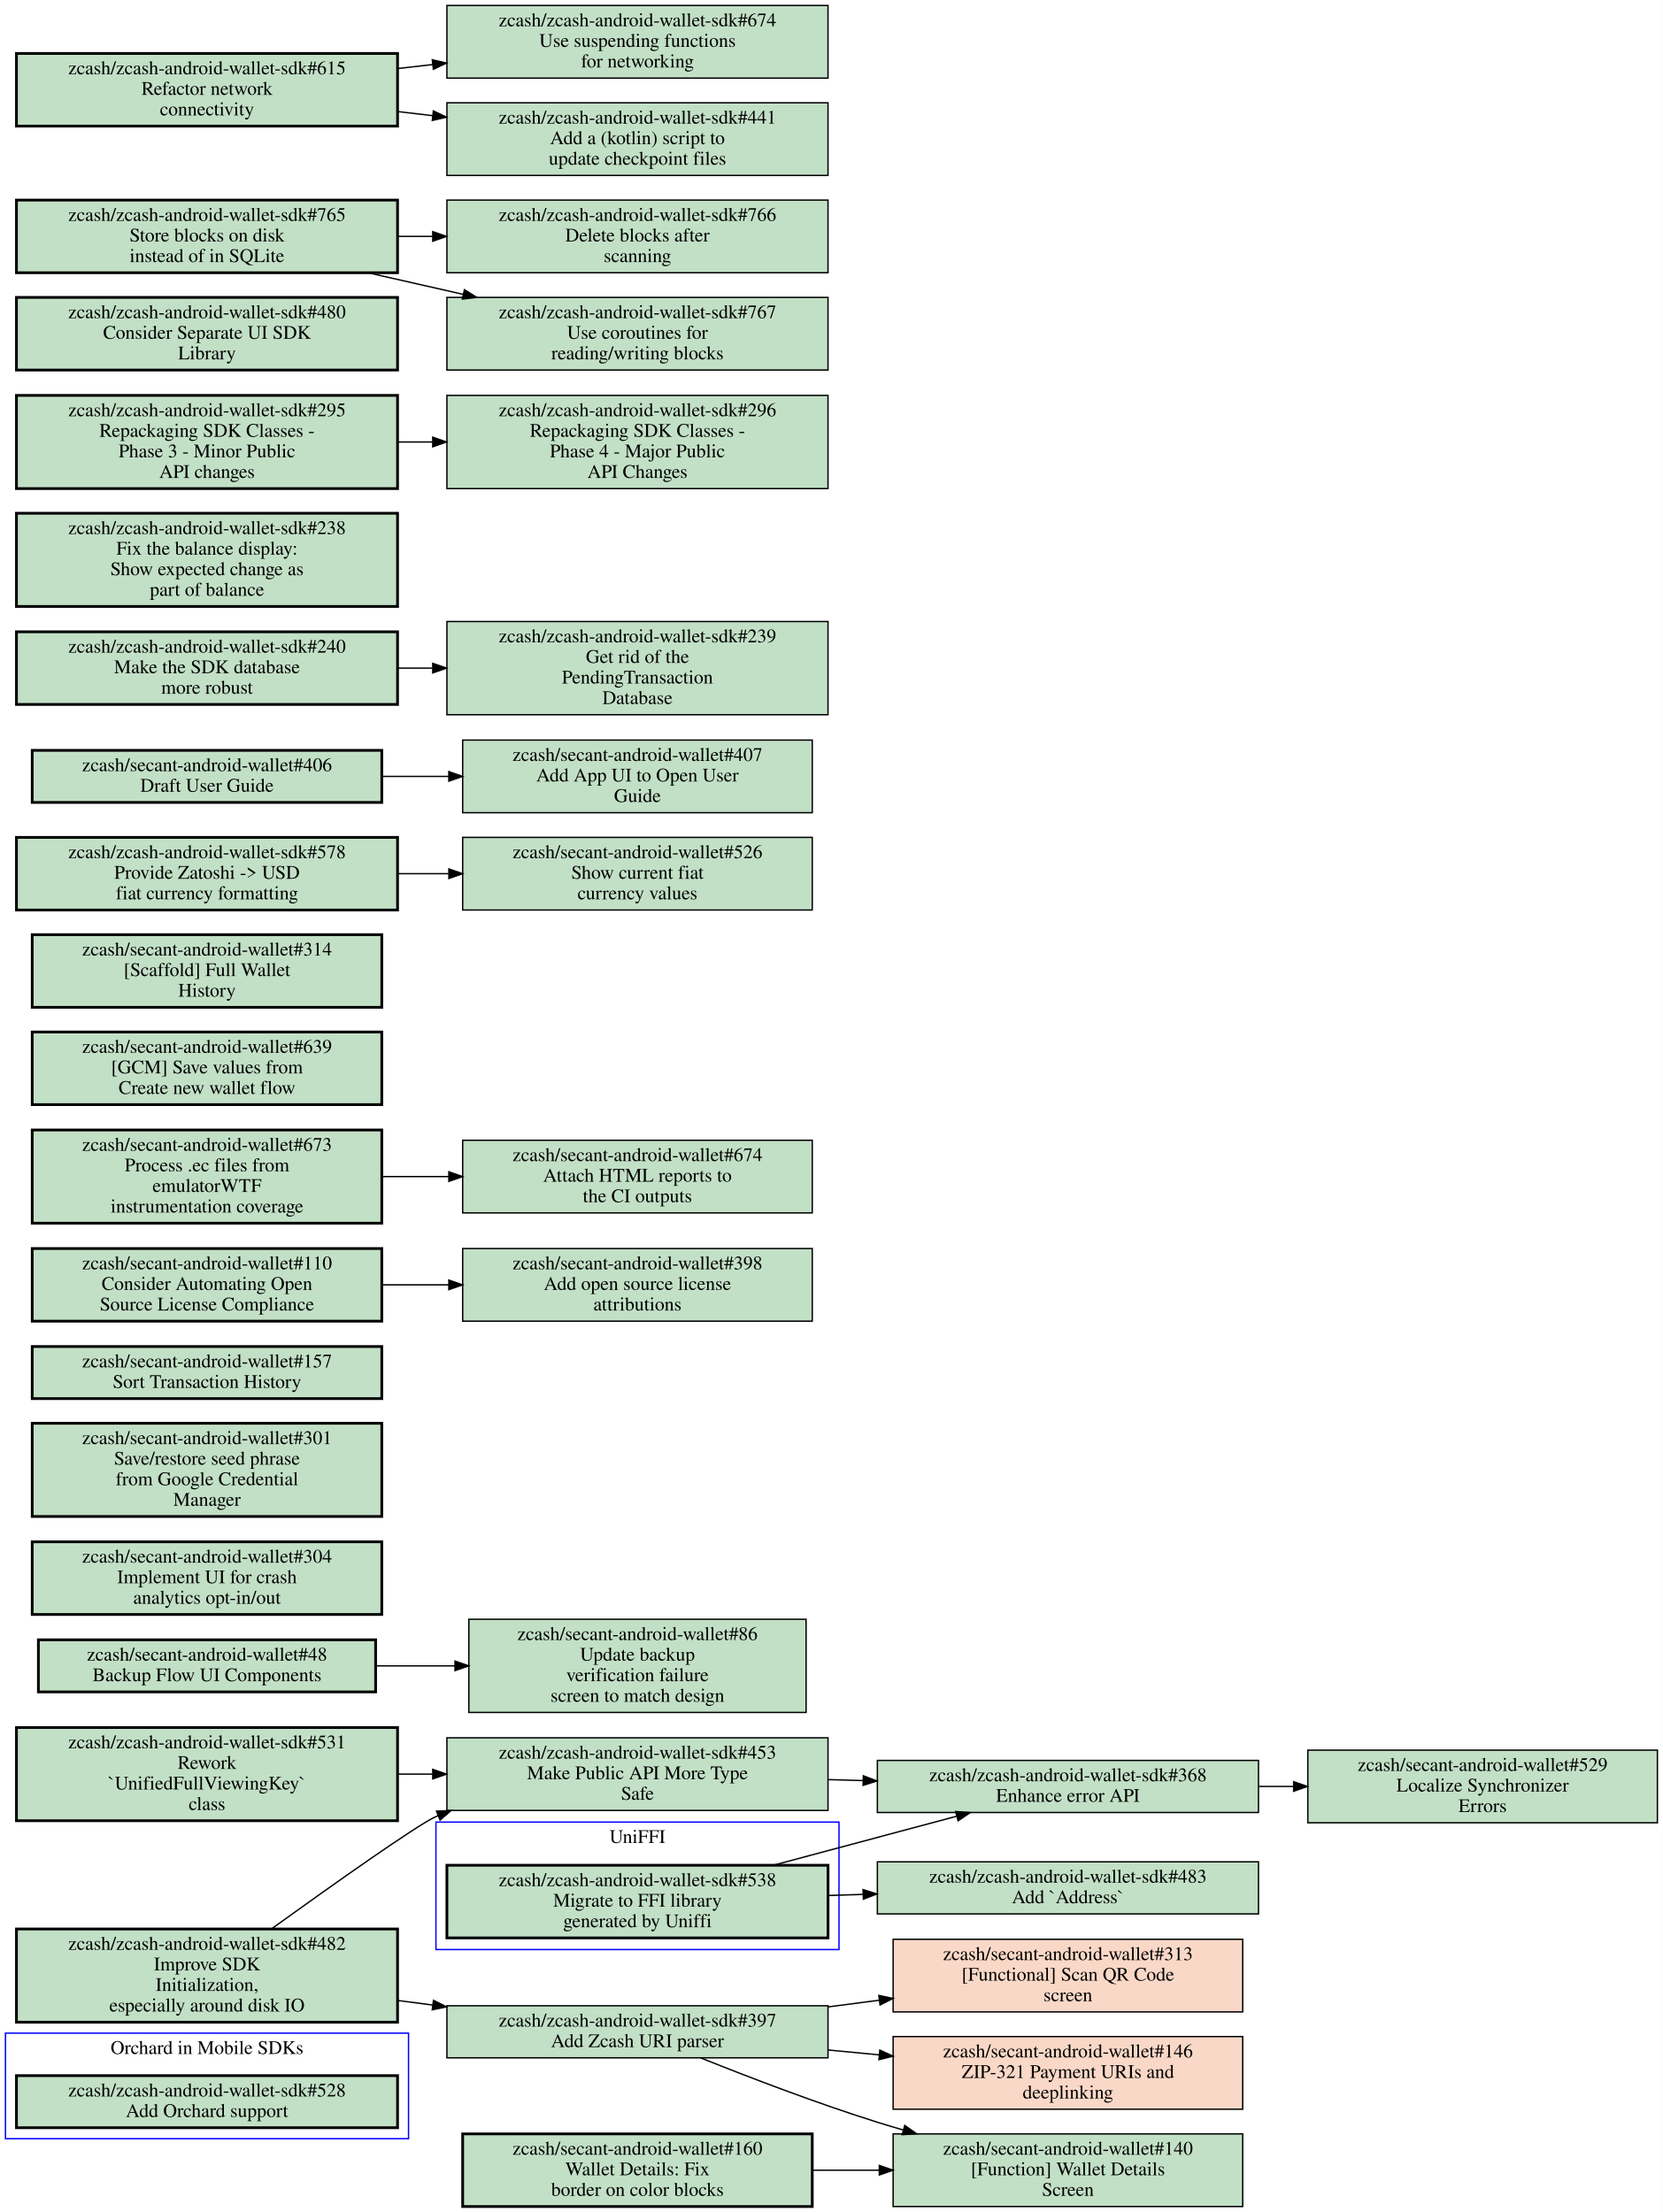
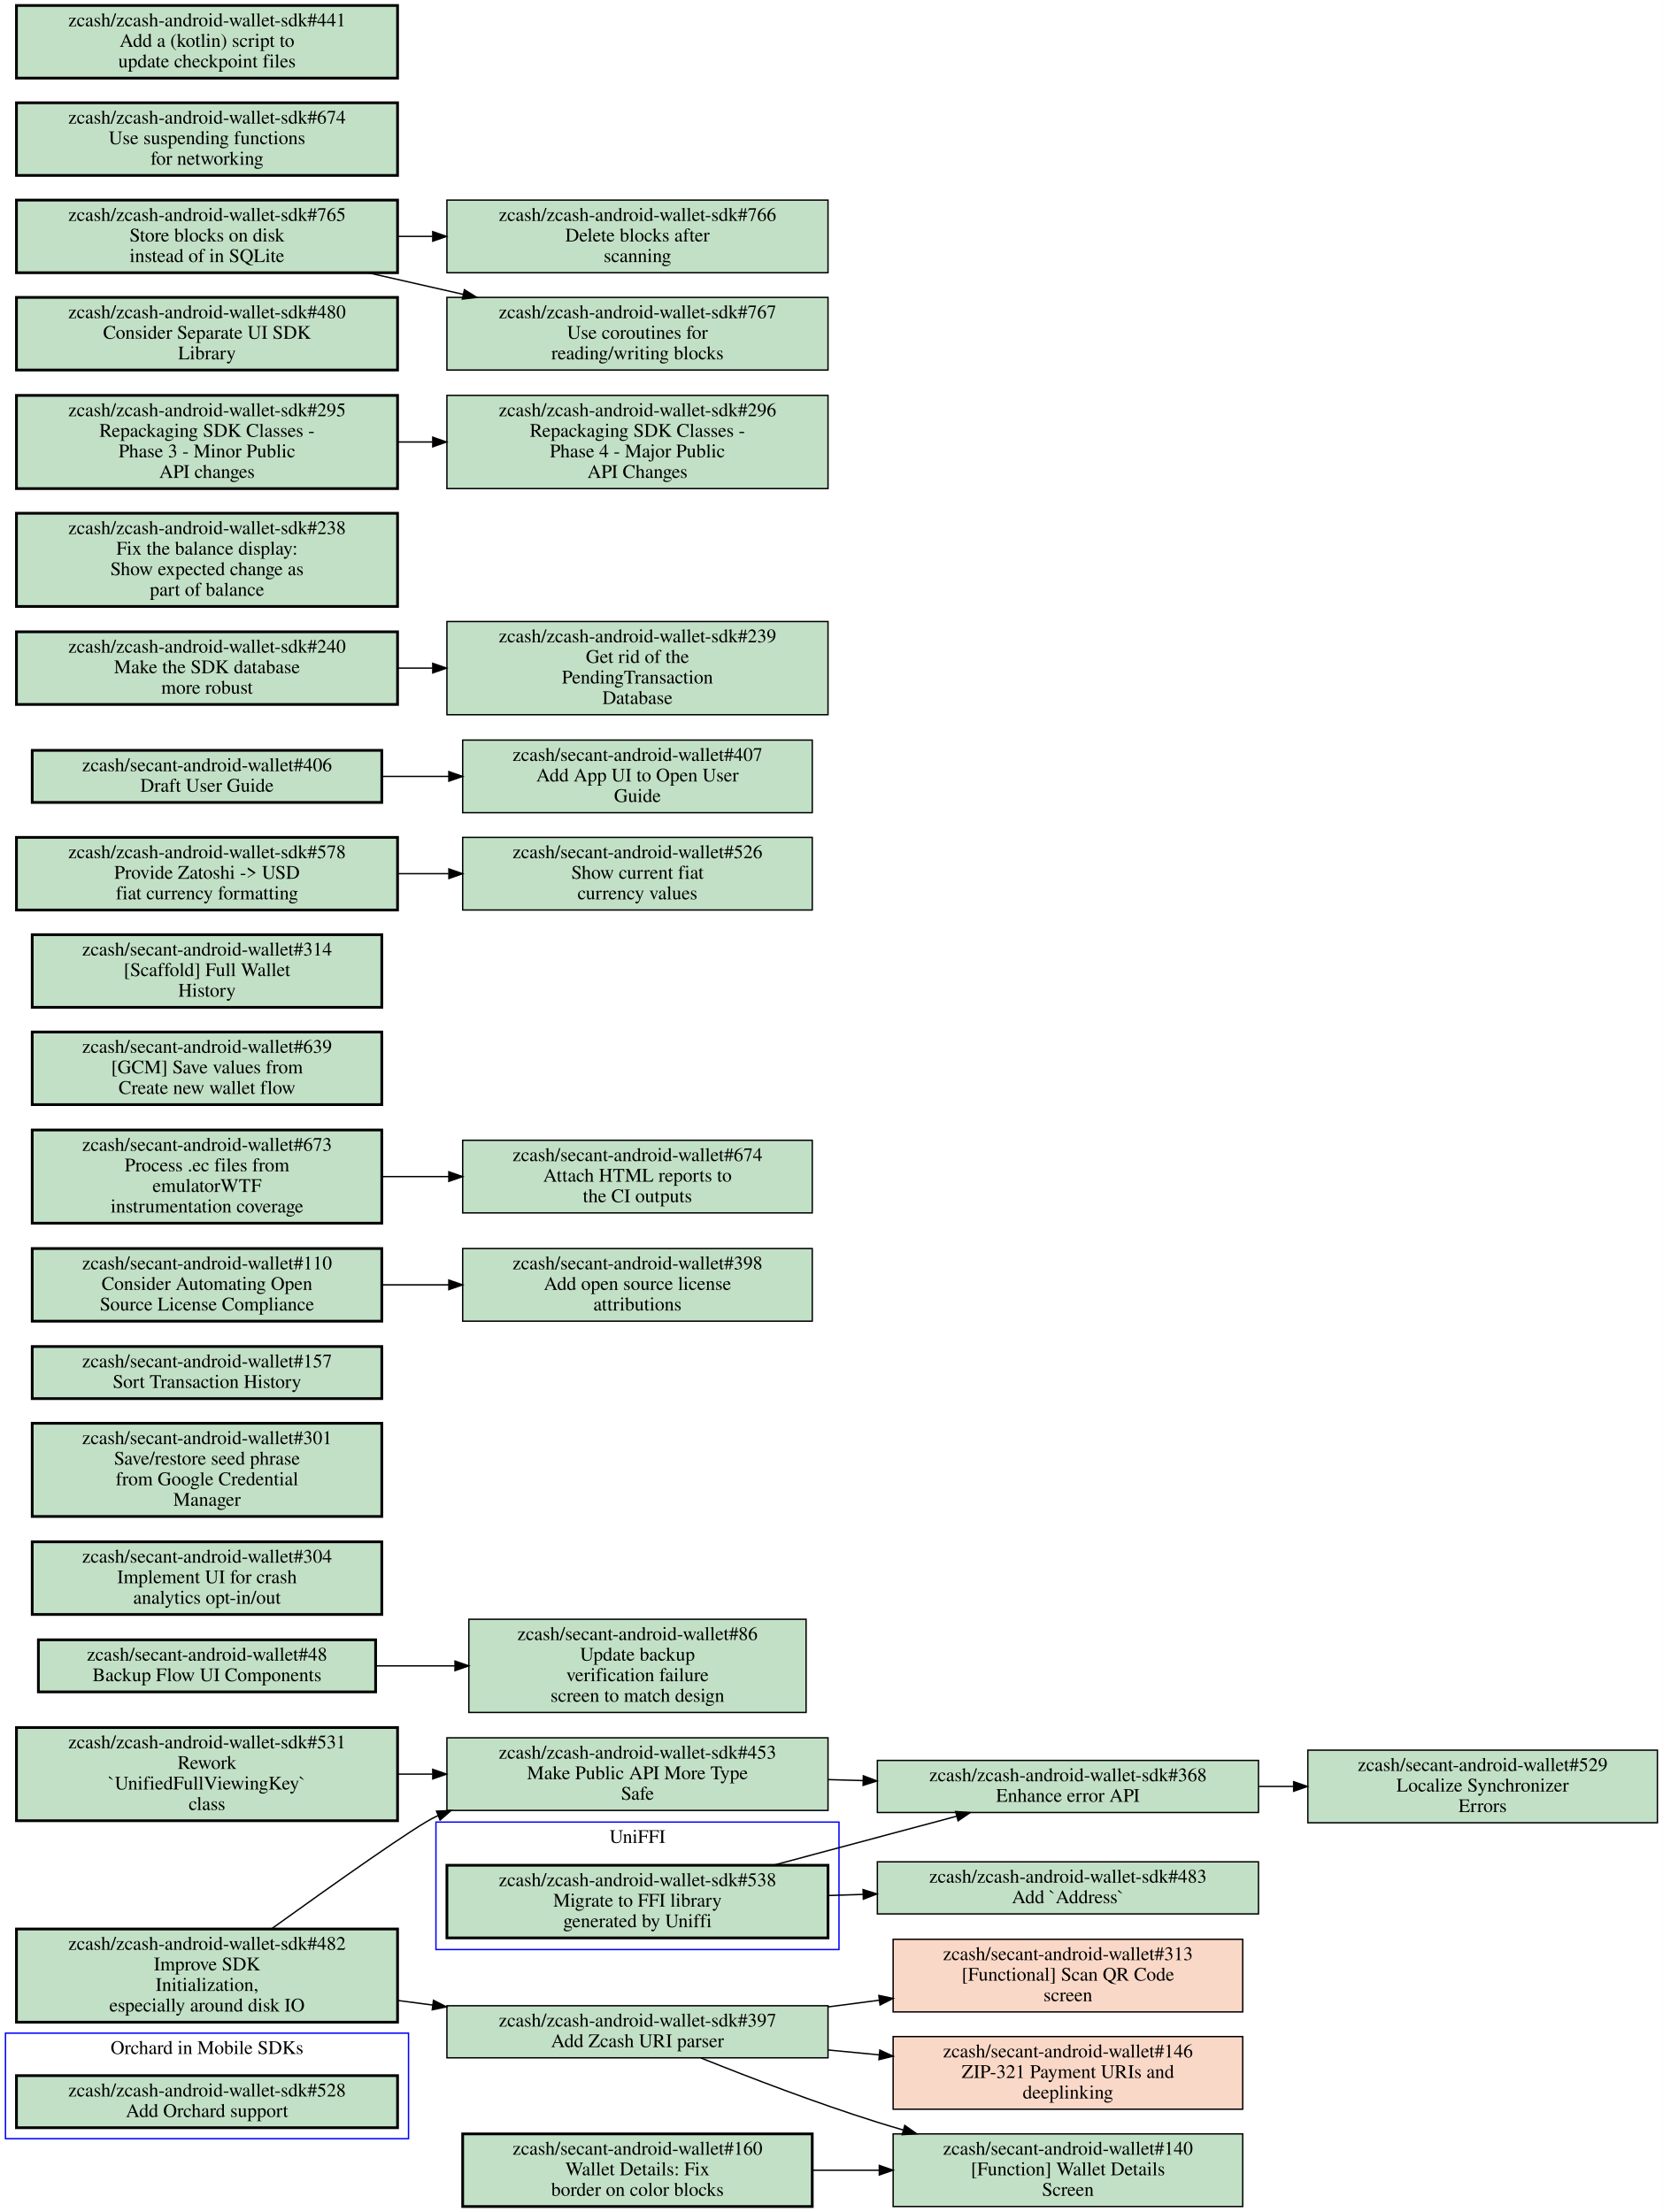
<svg xmlns="http://www.w3.org/2000/svg" xmlns:xlink="http://www.w3.org/1999/xlink" width="1213pt" height="1614pt" viewBox="0.00 0.00 1213.00 1614.00">
  <g id="graph0" class="graph" transform="scale(1 1) rotate(0) translate(4 1610)">
    <polygon fill="#ffffff" stroke="transparent" points="-4,4 -4,-1610 1209,-1610 1209,4 -4,4" />
    <g id="clust1" class="cluster">
+       <polygon fill="none" stroke="#0000ff" points="0,-49.5 0,-126.5 294,-126.5 294,-49.5 0,-49.5" />
+       <text text-anchor="middle" x="147" y="-111.3" font-family="Times,serif" font-size="14.00" fill="#000000">Orchard in Mobile SDKs</text>
+     </g>
+     <g id="clust2" class="cluster">
      <polygon fill="none" stroke="#0000ff" points="314,-187.5 314,-280.5 608,-280.5 608,-187.5 314,-187.5" />
      <text text-anchor="middle" x="461" y="-265.3" font-family="Times,serif" font-size="14.00" fill="#000000">UniFFI</text>
    </g>
-     <g id="clust2" class="cluster">
-       <polygon fill="none" stroke="#0000ff" points="0,-49.5 0,-126.5 294,-126.5 294,-49.5 0,-49.5" />
-       <text text-anchor="middle" x="147" y="-111.3" font-family="Times,serif" font-size="14.00" fill="#000000">Orchard in Mobile SDKs</text>
-     </g>
    <g id="node1" class="node open">
      <g id="a_node1">
+         <a xlink:href="https://github.com/zcash/zcash-android-wallet-sdk/issues/528" xlink:title="zcash/zcash-android-wallet-sdk#528&#10;Add Orchard support" target="_blank">
+           <polygon fill="#c2e0c6" stroke="#000000" stroke-width="2" points="286,-95.5 8,-95.5 8,-57.5 286,-57.5 286,-95.5" />
+           <text text-anchor="middle" x="147" y="-80.3" font-family="Times,serif" font-size="14.00" fill="#000000">zcash/zcash-android-wallet-sdk#528</text>
+           <text text-anchor="middle" x="147" y="-65.3" font-family="Times,serif" font-size="14.00" fill="#000000">Add Orchard support</text>
+         </a>
+       </g>
+     </g>
+     <g id="node2" class="node open">
+       <g id="a_node2">
        <a xlink:href="https://github.com/zcash/zcash-android-wallet-sdk/issues/538" xlink:title="zcash/zcash-android-wallet-sdk#538&#10;Migrate to FFI library&#10;generated by Uniffi" target="_blank">
          <polygon fill="#c2e0c6" stroke="#000000" stroke-width="2" points="600,-249 322,-249 322,-196 600,-196 600,-249" />
          <text text-anchor="middle" x="461" y="-233.8" font-family="Times,serif" font-size="14.00" fill="#000000">zcash/zcash-android-wallet-sdk#538</text>
          <text text-anchor="middle" x="461" y="-218.8" font-family="Times,serif" font-size="14.00" fill="#000000">Migrate to FFI library</text>
          <text text-anchor="middle" x="461" y="-203.8" font-family="Times,serif" font-size="14.00" fill="#000000">generated by Uniffi</text>
        </a>
      </g>
    </g>
    <g id="node3" class="node open">
      <g id="a_node3">
        <a xlink:href="https://github.com/zcash/zcash-android-wallet-sdk/issues/368" xlink:title="zcash/zcash-android-wallet-sdk#368&#10;Enhance error API" target="_blank">
          <polygon fill="#c2e0c6" stroke="#000000" points="914,-325.5 636,-325.5 636,-287.5 914,-287.5 914,-325.5" />
          <text text-anchor="middle" x="775" y="-310.3" font-family="Times,serif" font-size="14.00" fill="#000000">zcash/zcash-android-wallet-sdk#368</text>
          <text text-anchor="middle" x="775" y="-295.3" font-family="Times,serif" font-size="14.00" fill="#000000">Enhance error API</text>
        </a>
      </g>
    </g>
    <g id="edge1" class="edge">
      <path fill="none" stroke="#000000" d="M560.35,-249.08C603.34,-260.58 653.03,-273.87 693.77,-284.77" />
      <polygon fill="#000000" stroke="#000000" points="693.085,-288.21 703.65,-287.41 694.893,-281.447 693.085,-288.21" />
    </g>
    <g id="node4" class="node open">
      <g id="a_node4">
        <a xlink:href="https://github.com/zcash/zcash-android-wallet-sdk/issues/483" xlink:title="zcash/zcash-android-wallet-sdk#483&#10;Add `Address`" target="_blank">
          <polygon fill="#c2e0c6" stroke="#000000" points="914,-251.5 636,-251.5 636,-213.5 914,-213.5 914,-251.5" />
          <text text-anchor="middle" x="775" y="-236.3" font-family="Times,serif" font-size="14.00" fill="#000000">zcash/zcash-android-wallet-sdk#483</text>
          <text text-anchor="middle" x="775" y="-221.3" font-family="Times,serif" font-size="14.00" fill="#000000">Add `Address`</text>
        </a>
      </g>
    </g>
    <g id="edge2" class="edge">
      <path fill="none" stroke="#000000" d="M600.1,-226.93C608.49,-227.2 616.96,-227.47 625.4,-227.74" />
      <polygon fill="#000000" stroke="#000000" points="625.566,-231.247 635.67,-228.06 625.784,-224.25 625.566,-231.247" />
-     </g>
-     <g id="node2" class="node open">
-       <g id="a_node2">
-         <a xlink:href="https://github.com/zcash/zcash-android-wallet-sdk/issues/528" xlink:title="zcash/zcash-android-wallet-sdk#528&#10;Add Orchard support" target="_blank">
-           <polygon fill="#c2e0c6" stroke="#000000" stroke-width="2" points="286,-95.5 8,-95.5 8,-57.5 286,-57.5 286,-95.5" />
-           <text text-anchor="middle" x="147" y="-80.3" font-family="Times,serif" font-size="14.00" fill="#000000">zcash/zcash-android-wallet-sdk#528</text>
-           <text text-anchor="middle" x="147" y="-65.3" font-family="Times,serif" font-size="14.00" fill="#000000">Add Orchard support</text>
-         </a>
-       </g>
    </g>
    <g id="node5" class="node open">
      <g id="a_node5">
        <a xlink:href="https://github.com/zcash/secant-android-wallet/issues/529" xlink:title="zcash/secant-android-wallet#529&#10;Localize Synchronizer&#10;Errors" target="_blank">
          <polygon fill="#c2e0c6" stroke="#000000" points="1205,-333 950,-333 950,-280 1205,-280 1205,-333" />
          <text text-anchor="middle" x="1077.5" y="-317.8" font-family="Times,serif" font-size="14.00" fill="#000000">zcash/secant-android-wallet#529</text>
          <text text-anchor="middle" x="1077.5" y="-302.8" font-family="Times,serif" font-size="14.00" fill="#000000">Localize Synchronizer</text>
          <text text-anchor="middle" x="1077.5" y="-287.8" font-family="Times,serif" font-size="14.00" fill="#000000">Errors</text>
        </a>
      </g>
    </g>
    <g id="edge3" class="edge">
      <path fill="none" stroke="#000000" d="M914.3,-306.5C922.68,-306.5 931.1,-306.5 939.48,-306.5" />
      <polygon fill="#000000" stroke="#000000" points="939.65,-310 949.65,-306.5 939.65,-303 939.65,-310" />
    </g>
    <g id="node6" class="node open">
      <g id="a_node6">
        <a xlink:href="https://github.com/zcash/secant-android-wallet/issues/48" xlink:title="zcash/secant-android-wallet#48&#10;Backup Flow UI Components" target="_blank">
          <polygon fill="#c2e0c6" stroke="#000000" stroke-width="2" points="270,-413.5 24,-413.5 24,-375.5 270,-375.5 270,-413.5" />
          <text text-anchor="middle" x="147" y="-398.3" font-family="Times,serif" font-size="14.00" fill="#000000">zcash/secant-android-wallet#48</text>
          <text text-anchor="middle" x="147" y="-383.3" font-family="Times,serif" font-size="14.00" fill="#000000">Backup Flow UI Components</text>
        </a>
      </g>
    </g>
    <g id="node7" class="node open">
      <g id="a_node7">
        <a xlink:href="https://github.com/zcash/secant-android-wallet/issues/86" xlink:title="zcash/secant-android-wallet#86&#10;Update backup&#10;verification failure&#10;screen to match design" target="_blank">
          <polygon fill="#c2e0c6" stroke="#000000" points="584,-428.5 338,-428.5 338,-360.5 584,-360.5 584,-428.5" />
          <text text-anchor="middle" x="461" y="-413.3" font-family="Times,serif" font-size="14.00" fill="#000000">zcash/secant-android-wallet#86</text>
          <text text-anchor="middle" x="461" y="-398.3" font-family="Times,serif" font-size="14.00" fill="#000000">Update backup</text>
          <text text-anchor="middle" x="461" y="-383.3" font-family="Times,serif" font-size="14.00" fill="#000000">verification failure</text>
          <text text-anchor="middle" x="461" y="-368.3" font-family="Times,serif" font-size="14.00" fill="#000000">screen to match design</text>
        </a>
      </g>
    </g>
    <g id="edge4" class="edge">
      <path fill="none" stroke="#000000" d="M270.2,-394.5C289.06,-394.5 308.6,-394.5 327.67,-394.5" />
      <polygon fill="#000000" stroke="#000000" points="327.9,-398 337.9,-394.5 327.9,-391 327.9,-398" />
    </g>
    <g id="node8" class="node open">
      <g id="a_node8">
        <a xlink:href="https://github.com/zcash/secant-android-wallet/issues/304" xlink:title="zcash/secant-android-wallet#304&#10;Implement UI for crash&#10;analytics opt-in/out" target="_blank">
          <polygon fill="#c2e0c6" stroke="#000000" stroke-width="2" points="274.5,-485 19.5,-485 19.5,-432 274.5,-432 274.5,-485" />
          <text text-anchor="middle" x="147" y="-469.8" font-family="Times,serif" font-size="14.00" fill="#000000">zcash/secant-android-wallet#304</text>
          <text text-anchor="middle" x="147" y="-454.8" font-family="Times,serif" font-size="14.00" fill="#000000">Implement UI for crash</text>
          <text text-anchor="middle" x="147" y="-439.8" font-family="Times,serif" font-size="14.00" fill="#000000">analytics opt-in/out</text>
        </a>
      </g>
    </g>
    <g id="node9" class="node open">
      <g id="a_node9">
        <a xlink:href="https://github.com/zcash/secant-android-wallet/issues/301" xlink:title="zcash/secant-android-wallet#301&#10;Save/restore seed phrase&#10;from Google Credential&#10;Manager" target="_blank">
          <polygon fill="#c2e0c6" stroke="#000000" stroke-width="2" points="274.5,-571.5 19.5,-571.5 19.5,-503.5 274.5,-503.5 274.5,-571.5" />
          <text text-anchor="middle" x="147" y="-556.3" font-family="Times,serif" font-size="14.00" fill="#000000">zcash/secant-android-wallet#301</text>
          <text text-anchor="middle" x="147" y="-541.3" font-family="Times,serif" font-size="14.00" fill="#000000">Save/restore seed phrase</text>
          <text text-anchor="middle" x="147" y="-526.3" font-family="Times,serif" font-size="14.00" fill="#000000">from Google Credential</text>
          <text text-anchor="middle" x="147" y="-511.3" font-family="Times,serif" font-size="14.00" fill="#000000">Manager</text>
        </a>
      </g>
    </g>
    <g id="node10" class="node open">
      <g id="a_node10">
        <a xlink:href="https://github.com/zcash/zcash-android-wallet-sdk/issues/397" xlink:title="zcash/zcash-android-wallet-sdk#397&#10;Add Zcash URI parser" target="_blank">
          <polygon fill="#c2e0c6" stroke="#000000" points="600,-146.5 322,-146.5 322,-108.5 600,-108.5 600,-146.5" />
          <text text-anchor="middle" x="461" y="-131.3" font-family="Times,serif" font-size="14.00" fill="#000000">zcash/zcash-android-wallet-sdk#397</text>
          <text text-anchor="middle" x="461" y="-116.3" font-family="Times,serif" font-size="14.00" fill="#000000">Add Zcash URI parser</text>
        </a>
      </g>
    </g>
    <g id="node11" class="node closed">
      <g id="a_node11">
        <a xlink:href="https://github.com/zcash/secant-android-wallet/issues/313" xlink:title="zcash/secant-android-wallet#313&#10;[Functional] Scan QR Code&#10;screen" target="_blank">
          <polygon fill="#fad8c7" stroke="#000000" points="902.5,-195 647.5,-195 647.5,-142 902.5,-142 902.5,-195" />
          <text text-anchor="middle" x="775" y="-179.8" font-family="Times,serif" font-size="14.00" fill="#000000">zcash/secant-android-wallet#313</text>
          <text text-anchor="middle" x="775" y="-164.8" font-family="Times,serif" font-size="14.00" fill="#000000">[Functional] Scan QR Code</text>
          <text text-anchor="middle" x="775" y="-149.8" font-family="Times,serif" font-size="14.00" fill="#000000">screen</text>
        </a>
      </g>
    </g>
    <g id="edge5" class="edge">
      <path fill="none" stroke="#000000" d="M600.1,-145.66C612.4,-147.27 624.85,-148.89 637.14,-150.5" />
      <polygon fill="#000000" stroke="#000000" points="637.062,-154.019 647.43,-151.84 637.966,-147.078 637.062,-154.019" />
    </g>
    <g id="node12" class="node closed">
      <g id="a_node12">
        <a xlink:href="https://github.com/zcash/secant-android-wallet/issues/146" xlink:title="zcash/secant-android-wallet#146&#10;ZIP-321 Payment URIs and&#10;deeplinking" target="_blank">
          <polygon fill="#fad8c7" stroke="#000000" points="902.5,-124 647.5,-124 647.5,-71 902.5,-71 902.5,-124" />
          <text text-anchor="middle" x="775" y="-108.8" font-family="Times,serif" font-size="14.00" fill="#000000">zcash/secant-android-wallet#146</text>
          <text text-anchor="middle" x="775" y="-93.8" font-family="Times,serif" font-size="14.00" fill="#000000">ZIP-321 Payment URIs and</text>
          <text text-anchor="middle" x="775" y="-78.8" font-family="Times,serif" font-size="14.00" fill="#000000">deeplinking</text>
        </a>
      </g>
    </g>
    <g id="edge6" class="edge">
      <path fill="none" stroke="#000000" d="M600.1,-114.21C612.4,-113.04 624.85,-111.85 637.14,-110.67" />
      <polygon fill="#000000" stroke="#000000" points="637.807,-114.122 647.43,-109.69 637.143,-107.154 637.807,-114.122" />
    </g>
    <g id="node13" class="node open">
      <g id="a_node13">
        <a xlink:href="https://github.com/zcash/secant-android-wallet/issues/140" xlink:title="zcash/secant-android-wallet#140&#10;[Function] Wallet Details&#10;Screen" target="_blank">
          <polygon fill="#c2e0c6" stroke="#000000" points="902.5,-53 647.5,-53 647.5,0 902.5,0 902.5,-53" />
          <text text-anchor="middle" x="775" y="-37.8" font-family="Times,serif" font-size="14.00" fill="#000000">zcash/secant-android-wallet#140</text>
          <text text-anchor="middle" x="775" y="-22.8" font-family="Times,serif" font-size="14.00" fill="#000000">[Function] Wallet Details</text>
          <text text-anchor="middle" x="775" y="-7.8" font-family="Times,serif" font-size="14.00" fill="#000000">Screen</text>
        </a>
      </g>
    </g>
    <g id="edge7" class="edge">
      <path fill="none" stroke="#000000" d="M507.29,-108.39C542.28,-94.351 591.69,-75.384 636,-61.5 642.08,-59.596 648.33,-57.722 654.66,-55.892" />
      <polygon fill="#000000" stroke="#000000" points="655.995,-59.151 664.66,-53.055 654.084,-52.417 655.995,-59.151" />
    </g>
    <g id="node14" class="node open">
      <g id="a_node14">
        <a xlink:href="https://github.com/zcash/secant-android-wallet/issues/157" xlink:title="zcash/secant-android-wallet#157&#10;Sort Transaction History" target="_blank">
          <polygon fill="#c2e0c6" stroke="#000000" stroke-width="2" points="274.5,-627.5 19.5,-627.5 19.5,-589.5 274.5,-589.5 274.5,-627.5" />
          <text text-anchor="middle" x="147" y="-612.3" font-family="Times,serif" font-size="14.00" fill="#000000">zcash/secant-android-wallet#157</text>
          <text text-anchor="middle" x="147" y="-597.3" font-family="Times,serif" font-size="14.00" fill="#000000">Sort Transaction History</text>
        </a>
      </g>
    </g>
    <g id="node15" class="node open">
      <g id="a_node15">
        <a xlink:href="https://github.com/zcash/secant-android-wallet/issues/160" xlink:title="zcash/secant-android-wallet#160&#10;Wallet Details: Fix&#10;border on color blocks" target="_blank">
          <polygon fill="#c2e0c6" stroke="#000000" stroke-width="2" points="588.5,-53 333.5,-53 333.5,0 588.5,0 588.5,-53" />
          <text text-anchor="middle" x="461" y="-37.8" font-family="Times,serif" font-size="14.00" fill="#000000">zcash/secant-android-wallet#160</text>
          <text text-anchor="middle" x="461" y="-22.8" font-family="Times,serif" font-size="14.00" fill="#000000">Wallet Details: Fix</text>
          <text text-anchor="middle" x="461" y="-7.8" font-family="Times,serif" font-size="14.00" fill="#000000">border on color blocks</text>
        </a>
      </g>
    </g>
    <g id="edge8" class="edge">
      <path fill="none" stroke="#000000" d="M588.72,-26.5C604.75,-26.5 621.2,-26.5 637.37,-26.5" />
      <polygon fill="#000000" stroke="#000000" points="637.4,-30 647.4,-26.5 637.4,-23 637.4,-30" />
    </g>
    <g id="node16" class="node open">
      <g id="a_node16">
        <a xlink:href="https://github.com/zcash/secant-android-wallet/issues/110" xlink:title="zcash/secant-android-wallet#110&#10;Consider Automating Open&#10;Source License Compliance" target="_blank">
          <polygon fill="#c2e0c6" stroke="#000000" stroke-width="2" points="274.5,-699 19.5,-699 19.5,-646 274.5,-646 274.5,-699" />
          <text text-anchor="middle" x="147" y="-683.8" font-family="Times,serif" font-size="14.00" fill="#000000">zcash/secant-android-wallet#110</text>
          <text text-anchor="middle" x="147" y="-668.8" font-family="Times,serif" font-size="14.00" fill="#000000">Consider Automating Open</text>
          <text text-anchor="middle" x="147" y="-653.8" font-family="Times,serif" font-size="14.00" fill="#000000">Source License Compliance</text>
        </a>
      </g>
    </g>
    <g id="node17" class="node open">
      <g id="a_node17">
        <a xlink:href="https://github.com/zcash/secant-android-wallet/issues/398" xlink:title="zcash/secant-android-wallet#398&#10;Add open source license&#10;attributions" target="_blank">
          <polygon fill="#c2e0c6" stroke="#000000" points="588.5,-699 333.5,-699 333.5,-646 588.5,-646 588.5,-699" />
          <text text-anchor="middle" x="461" y="-683.8" font-family="Times,serif" font-size="14.00" fill="#000000">zcash/secant-android-wallet#398</text>
          <text text-anchor="middle" x="461" y="-668.8" font-family="Times,serif" font-size="14.00" fill="#000000">Add open source license</text>
          <text text-anchor="middle" x="461" y="-653.8" font-family="Times,serif" font-size="14.00" fill="#000000">attributions</text>
        </a>
      </g>
    </g>
    <g id="edge9" class="edge">
      <path fill="none" stroke="#000000" d="M274.72,-672.5C290.75,-672.5 307.2,-672.5 323.37,-672.5" />
      <polygon fill="#000000" stroke="#000000" points="323.4,-676 333.4,-672.5 323.4,-669 323.4,-676" />
    </g>
    <g id="node18" class="node open">
      <g id="a_node18">
        <a xlink:href="https://github.com/zcash/secant-android-wallet/issues/673" xlink:title="zcash/secant-android-wallet#673&#10;Process .ec files from&#10;emulatorWTF&#10;instrumentation coverage" target="_blank">
          <polygon fill="#c2e0c6" stroke="#000000" stroke-width="2" points="274.5,-785.5 19.5,-785.5 19.5,-717.5 274.5,-717.5 274.5,-785.5" />
          <text text-anchor="middle" x="147" y="-770.3" font-family="Times,serif" font-size="14.00" fill="#000000">zcash/secant-android-wallet#673</text>
          <text text-anchor="middle" x="147" y="-755.3" font-family="Times,serif" font-size="14.00" fill="#000000">Process .ec files from</text>
          <text text-anchor="middle" x="147" y="-740.3" font-family="Times,serif" font-size="14.00" fill="#000000">emulatorWTF</text>
          <text text-anchor="middle" x="147" y="-725.3" font-family="Times,serif" font-size="14.00" fill="#000000">instrumentation coverage</text>
        </a>
      </g>
    </g>
    <g id="node19" class="node open">
      <g id="a_node19">
        <a xlink:href="https://github.com/zcash/secant-android-wallet/issues/674" xlink:title="zcash/secant-android-wallet#674&#10;Attach HTML reports to&#10;the CI outputs" target="_blank">
          <polygon fill="#c2e0c6" stroke="#000000" points="588.5,-778 333.5,-778 333.5,-725 588.5,-725 588.5,-778" />
          <text text-anchor="middle" x="461" y="-762.8" font-family="Times,serif" font-size="14.00" fill="#000000">zcash/secant-android-wallet#674</text>
          <text text-anchor="middle" x="461" y="-747.8" font-family="Times,serif" font-size="14.00" fill="#000000">Attach HTML reports to</text>
          <text text-anchor="middle" x="461" y="-732.8" font-family="Times,serif" font-size="14.00" fill="#000000">the CI outputs</text>
        </a>
      </g>
    </g>
    <g id="edge10" class="edge">
      <path fill="none" stroke="#000000" d="M274.72,-751.5C290.75,-751.5 307.2,-751.5 323.37,-751.5" />
      <polygon fill="#000000" stroke="#000000" points="323.4,-755 333.4,-751.5 323.4,-748 323.4,-755" />
    </g>
    <g id="node20" class="node open">
      <g id="a_node20">
        <a xlink:href="https://github.com/zcash/secant-android-wallet/issues/639" xlink:title="zcash/secant-android-wallet#639&#10;[GCM] Save values from&#10;Create new wallet flow" target="_blank">
          <polygon fill="#c2e0c6" stroke="#000000" stroke-width="2" points="274.5,-857 19.5,-857 19.5,-804 274.5,-804 274.5,-857" />
          <text text-anchor="middle" x="147" y="-841.8" font-family="Times,serif" font-size="14.00" fill="#000000">zcash/secant-android-wallet#639</text>
          <text text-anchor="middle" x="147" y="-826.8" font-family="Times,serif" font-size="14.00" fill="#000000">[GCM] Save values from</text>
          <text text-anchor="middle" x="147" y="-811.8" font-family="Times,serif" font-size="14.00" fill="#000000">Create new wallet flow</text>
        </a>
      </g>
    </g>
    <g id="node21" class="node open">
      <g id="a_node21">
        <a xlink:href="https://github.com/zcash/secant-android-wallet/issues/314" xlink:title="zcash/secant-android-wallet#314&#10;[Scaffold] Full Wallet&#10;History" target="_blank">
          <polygon fill="#c2e0c6" stroke="#000000" stroke-width="2" points="274.5,-928 19.5,-928 19.5,-875 274.5,-875 274.5,-928" />
          <text text-anchor="middle" x="147" y="-912.8" font-family="Times,serif" font-size="14.00" fill="#000000">zcash/secant-android-wallet#314</text>
          <text text-anchor="middle" x="147" y="-897.8" font-family="Times,serif" font-size="14.00" fill="#000000">[Scaffold] Full Wallet</text>
          <text text-anchor="middle" x="147" y="-882.8" font-family="Times,serif" font-size="14.00" fill="#000000">History</text>
        </a>
      </g>
    </g>
    <g id="node22" class="node open">
      <g id="a_node22">
        <a xlink:href="https://github.com/zcash/zcash-android-wallet-sdk/issues/578" xlink:title="zcash/zcash-android-wallet-sdk#578&#10;Provide Zatoshi -&gt; USD&#10;fiat currency formatting" target="_blank">
          <polygon fill="#c2e0c6" stroke="#000000" stroke-width="2" points="286,-999 8,-999 8,-946 286,-946 286,-999" />
          <text text-anchor="middle" x="147" y="-983.8" font-family="Times,serif" font-size="14.00" fill="#000000">zcash/zcash-android-wallet-sdk#578</text>
          <text text-anchor="middle" x="147" y="-968.8" font-family="Times,serif" font-size="14.00" fill="#000000">Provide Zatoshi -&gt; USD</text>
          <text text-anchor="middle" x="147" y="-953.8" font-family="Times,serif" font-size="14.00" fill="#000000">fiat currency formatting</text>
        </a>
      </g>
    </g>
    <g id="node23" class="node open">
      <g id="a_node23">
        <a xlink:href="https://github.com/zcash/secant-android-wallet/issues/526" xlink:title="zcash/secant-android-wallet#526&#10;Show current fiat&#10;currency values" target="_blank">
          <polygon fill="#c2e0c6" stroke="#000000" points="588.5,-999 333.5,-999 333.5,-946 588.5,-946 588.5,-999" />
          <text text-anchor="middle" x="461" y="-983.8" font-family="Times,serif" font-size="14.00" fill="#000000">zcash/secant-android-wallet#526</text>
          <text text-anchor="middle" x="461" y="-968.8" font-family="Times,serif" font-size="14.00" fill="#000000">Show current fiat</text>
          <text text-anchor="middle" x="461" y="-953.8" font-family="Times,serif" font-size="14.00" fill="#000000">currency values</text>
        </a>
      </g>
    </g>
    <g id="edge11" class="edge">
      <path fill="none" stroke="#000000" d="M286.1,-972.5C298.4,-972.5 310.85,-972.5 323.14,-972.5" />
      <polygon fill="#000000" stroke="#000000" points="323.43,-976 333.43,-972.5 323.43,-969 323.43,-976" />
    </g>
    <g id="node24" class="node open">
      <g id="a_node24">
        <a xlink:href="https://github.com/zcash/secant-android-wallet/issues/406" xlink:title="zcash/secant-android-wallet#406&#10;Draft User Guide" target="_blank">
          <polygon fill="#c2e0c6" stroke="#000000" stroke-width="2" points="274.5,-1062.5 19.5,-1062.5 19.5,-1024.5 274.5,-1024.5 274.5,-1062.5" />
          <text text-anchor="middle" x="147" y="-1047.3" font-family="Times,serif" font-size="14.00" fill="#000000">zcash/secant-android-wallet#406</text>
          <text text-anchor="middle" x="147" y="-1032.3" font-family="Times,serif" font-size="14.00" fill="#000000">Draft User Guide</text>
        </a>
      </g>
    </g>
    <g id="node25" class="node open">
      <g id="a_node25">
        <a xlink:href="https://github.com/zcash/secant-android-wallet/issues/407" xlink:title="zcash/secant-android-wallet#407&#10;Add App UI to Open User&#10;Guide" target="_blank">
          <polygon fill="#c2e0c6" stroke="#000000" points="588.5,-1070 333.5,-1070 333.5,-1017 588.5,-1017 588.5,-1070" />
          <text text-anchor="middle" x="461" y="-1054.8" font-family="Times,serif" font-size="14.00" fill="#000000">zcash/secant-android-wallet#407</text>
          <text text-anchor="middle" x="461" y="-1039.8" font-family="Times,serif" font-size="14.00" fill="#000000">Add App UI to Open User</text>
          <text text-anchor="middle" x="461" y="-1024.8" font-family="Times,serif" font-size="14.00" fill="#000000">Guide</text>
        </a>
      </g>
    </g>
    <g id="edge12" class="edge">
      <path fill="none" stroke="#000000" d="M274.72,-1043.5C290.75,-1043.5 307.2,-1043.5 323.37,-1043.5" />
      <polygon fill="#000000" stroke="#000000" points="323.4,-1047 333.4,-1043.5 323.4,-1040 323.4,-1047" />
    </g>
    <g id="node26" class="node open">
      <g id="a_node26">
        <a xlink:href="https://github.com/zcash/zcash-android-wallet-sdk/issues/240" xlink:title="zcash/zcash-android-wallet-sdk#240&#10;Make the SDK database&#10;more robust" target="_blank">
          <polygon fill="#c2e0c6" stroke="#000000" stroke-width="2" points="286,-1149 8,-1149 8,-1096 286,-1096 286,-1149" />
          <text text-anchor="middle" x="147" y="-1133.8" font-family="Times,serif" font-size="14.00" fill="#000000">zcash/zcash-android-wallet-sdk#240</text>
          <text text-anchor="middle" x="147" y="-1118.8" font-family="Times,serif" font-size="14.00" fill="#000000">Make the SDK database</text>
          <text text-anchor="middle" x="147" y="-1103.8" font-family="Times,serif" font-size="14.00" fill="#000000">more robust</text>
        </a>
      </g>
    </g>
    <g id="node27" class="node open">
      <g id="a_node27">
        <a xlink:href="https://github.com/zcash/zcash-android-wallet-sdk/issues/239" xlink:title="zcash/zcash-android-wallet-sdk#239&#10;Get rid of the&#10;PendingTransaction&#10;Database" target="_blank">
          <polygon fill="#c2e0c6" stroke="#000000" points="600,-1156.5 322,-1156.5 322,-1088.5 600,-1088.5 600,-1156.5" />
          <text text-anchor="middle" x="461" y="-1141.3" font-family="Times,serif" font-size="14.00" fill="#000000">zcash/zcash-android-wallet-sdk#239</text>
          <text text-anchor="middle" x="461" y="-1126.3" font-family="Times,serif" font-size="14.00" fill="#000000">Get rid of the</text>
          <text text-anchor="middle" x="461" y="-1111.3" font-family="Times,serif" font-size="14.00" fill="#000000">PendingTransaction</text>
          <text text-anchor="middle" x="461" y="-1096.3" font-family="Times,serif" font-size="14.00" fill="#000000">Database</text>
        </a>
      </g>
    </g>
    <g id="edge13" class="edge">
      <path fill="none" stroke="#000000" d="M286.1,-1122.5C294.49,-1122.5 302.96,-1122.5 311.4,-1122.5" />
      <polygon fill="#000000" stroke="#000000" points="311.67,-1126 321.67,-1122.5 311.67,-1119 311.67,-1126" />
    </g>
    <g id="node28" class="node open">
      <g id="a_node28">
        <a xlink:href="https://github.com/zcash/zcash-android-wallet-sdk/issues/238" xlink:title="zcash/zcash-android-wallet-sdk#238&#10;Fix the balance display:&#10;Show expected change as&#10;part of balance" target="_blank">
          <polygon fill="#c2e0c6" stroke="#000000" stroke-width="2" points="286,-1235.5 8,-1235.5 8,-1167.5 286,-1167.5 286,-1235.5" />
          <text text-anchor="middle" x="147" y="-1220.3" font-family="Times,serif" font-size="14.00" fill="#000000">zcash/zcash-android-wallet-sdk#238</text>
          <text text-anchor="middle" x="147" y="-1205.3" font-family="Times,serif" font-size="14.00" fill="#000000">Fix the balance display:</text>
          <text text-anchor="middle" x="147" y="-1190.3" font-family="Times,serif" font-size="14.00" fill="#000000">Show expected change as</text>
          <text text-anchor="middle" x="147" y="-1175.3" font-family="Times,serif" font-size="14.00" fill="#000000">part of balance</text>
        </a>
      </g>
    </g>
    <g id="node29" class="node open">
      <g id="a_node29">
        <a xlink:href="https://github.com/zcash/zcash-android-wallet-sdk/issues/453" xlink:title="zcash/zcash-android-wallet-sdk#453&#10;Make Public API More Type&#10;Safe" target="_blank">
          <polygon fill="#c2e0c6" stroke="#000000" points="600,-342 322,-342 322,-289 600,-289 600,-342" />
          <text text-anchor="middle" x="461" y="-326.8" font-family="Times,serif" font-size="14.00" fill="#000000">zcash/zcash-android-wallet-sdk#453</text>
          <text text-anchor="middle" x="461" y="-311.8" font-family="Times,serif" font-size="14.00" fill="#000000">Make Public API More Type</text>
          <text text-anchor="middle" x="461" y="-296.8" font-family="Times,serif" font-size="14.00" fill="#000000">Safe</text>
        </a>
      </g>
    </g>
    <g id="edge14" class="edge">
      <path fill="none" stroke="#000000" d="M600.1,-311.51C608.49,-311.27 616.96,-311.03 625.4,-310.79" />
      <polygon fill="#000000" stroke="#000000" points="625.777,-314.281 635.67,-310.49 625.572,-307.284 625.777,-314.281" />
    </g>
    <g id="node30" class="node open">
      <g id="a_node30">
        <a xlink:href="https://github.com/zcash/zcash-android-wallet-sdk/issues/482" xlink:title="zcash/zcash-android-wallet-sdk#482&#10;Improve SDK&#10;Initialization,&#10;especially around disk IO" target="_blank">
          <polygon fill="#c2e0c6" stroke="#000000" stroke-width="2" points="286,-202.5 8,-202.5 8,-134.5 286,-134.5 286,-202.5" />
          <text text-anchor="middle" x="147" y="-187.3" font-family="Times,serif" font-size="14.00" fill="#000000">zcash/zcash-android-wallet-sdk#482</text>
          <text text-anchor="middle" x="147" y="-172.3" font-family="Times,serif" font-size="14.00" fill="#000000">Improve SDK</text>
          <text text-anchor="middle" x="147" y="-157.3" font-family="Times,serif" font-size="14.00" fill="#000000">Initialization,</text>
          <text text-anchor="middle" x="147" y="-142.3" font-family="Times,serif" font-size="14.00" fill="#000000">especially around disk IO</text>
        </a>
      </g>
    </g>
    <g id="edge15" class="edge">
      <path fill="none" stroke="#000000" d="M286.1,-150.34C294.59,-149.23 303.15,-148.11 311.67,-147" />
      <polygon fill="#000000" stroke="#000000" points="312.209,-150.459 321.67,-145.69 311.3,-143.519 312.209,-150.459" />
    </g>
    <g id="edge16" class="edge">
      <path fill="none" stroke="#000000" d="M193.95,-202.54C238.65,-234.72 301,-278.89 314,-284.5 314.56,-284.74 315.12,-284.98 315.69,-285.22" />
      <polygon fill="#000000" stroke="#000000" points="314.425,-288.483 325.01,-288.93 317.014,-281.98 314.425,-288.483" />
    </g>
    <g id="node31" class="node open">
      <g id="a_node31">
        <a xlink:href="https://github.com/zcash/zcash-android-wallet-sdk/issues/295" xlink:title="zcash/zcash-android-wallet-sdk#295&#10;Repackaging SDK Classes -&#10;Phase 3 - Minor Public&#10;API changes" target="_blank">
          <polygon fill="#c2e0c6" stroke="#000000" stroke-width="2" points="286,-1321.5 8,-1321.5 8,-1253.5 286,-1253.5 286,-1321.5" />
          <text text-anchor="middle" x="147" y="-1306.3" font-family="Times,serif" font-size="14.00" fill="#000000">zcash/zcash-android-wallet-sdk#295</text>
          <text text-anchor="middle" x="147" y="-1291.3" font-family="Times,serif" font-size="14.00" fill="#000000">Repackaging SDK Classes -</text>
          <text text-anchor="middle" x="147" y="-1276.3" font-family="Times,serif" font-size="14.00" fill="#000000">Phase 3 - Minor Public</text>
          <text text-anchor="middle" x="147" y="-1261.3" font-family="Times,serif" font-size="14.00" fill="#000000">API changes</text>
        </a>
      </g>
    </g>
    <g id="node32" class="node open">
      <g id="a_node32">
        <a xlink:href="https://github.com/zcash/zcash-android-wallet-sdk/issues/296" xlink:title="zcash/zcash-android-wallet-sdk#296&#10;Repackaging SDK Classes -&#10;Phase 4 - Major Public&#10;API Changes" target="_blank">
          <polygon fill="#c2e0c6" stroke="#000000" points="600,-1321.5 322,-1321.5 322,-1253.5 600,-1253.5 600,-1321.5" />
          <text text-anchor="middle" x="461" y="-1306.3" font-family="Times,serif" font-size="14.00" fill="#000000">zcash/zcash-android-wallet-sdk#296</text>
          <text text-anchor="middle" x="461" y="-1291.3" font-family="Times,serif" font-size="14.00" fill="#000000">Repackaging SDK Classes -</text>
          <text text-anchor="middle" x="461" y="-1276.3" font-family="Times,serif" font-size="14.00" fill="#000000">Phase 4 - Major Public</text>
          <text text-anchor="middle" x="461" y="-1261.3" font-family="Times,serif" font-size="14.00" fill="#000000">API Changes</text>
        </a>
      </g>
    </g>
    <g id="edge17" class="edge">
      <path fill="none" stroke="#000000" d="M286.1,-1287.5C294.49,-1287.5 302.96,-1287.5 311.4,-1287.5" />
      <polygon fill="#000000" stroke="#000000" points="311.67,-1291 321.67,-1287.5 311.67,-1284 311.67,-1291" />
    </g>
    <g id="node33" class="node open">
      <g id="a_node33">
        <a xlink:href="https://github.com/zcash/zcash-android-wallet-sdk/issues/480" xlink:title="zcash/zcash-android-wallet-sdk#480&#10;Consider Separate UI SDK&#10;Library" target="_blank">
          <polygon fill="#c2e0c6" stroke="#000000" stroke-width="2" points="286,-1393 8,-1393 8,-1340 286,-1340 286,-1393" />
          <text text-anchor="middle" x="147" y="-1377.8" font-family="Times,serif" font-size="14.00" fill="#000000">zcash/zcash-android-wallet-sdk#480</text>
          <text text-anchor="middle" x="147" y="-1362.8" font-family="Times,serif" font-size="14.00" fill="#000000">Consider Separate UI SDK</text>
          <text text-anchor="middle" x="147" y="-1347.8" font-family="Times,serif" font-size="14.00" fill="#000000">Library</text>
        </a>
      </g>
    </g>
    <g id="node34" class="node open">
      <g id="a_node34">
        <a xlink:href="https://github.com/zcash/zcash-android-wallet-sdk/issues/765" xlink:title="zcash/zcash-android-wallet-sdk#765&#10;Store blocks on disk&#10;instead of in SQLite" target="_blank">
          <polygon fill="#c2e0c6" stroke="#000000" stroke-width="2" points="286,-1464 8,-1464 8,-1411 286,-1411 286,-1464" />
          <text text-anchor="middle" x="147" y="-1448.8" font-family="Times,serif" font-size="14.00" fill="#000000">zcash/zcash-android-wallet-sdk#765</text>
          <text text-anchor="middle" x="147" y="-1433.8" font-family="Times,serif" font-size="14.00" fill="#000000">Store blocks on disk</text>
          <text text-anchor="middle" x="147" y="-1418.8" font-family="Times,serif" font-size="14.00" fill="#000000">instead of in SQLite</text>
        </a>
      </g>
    </g>
    <g id="node35" class="node open">
      <g id="a_node35">
        <a xlink:href="https://github.com/zcash/zcash-android-wallet-sdk/issues/766" xlink:title="zcash/zcash-android-wallet-sdk#766&#10;Delete blocks after&#10;scanning" target="_blank">
          <polygon fill="#c2e0c6" stroke="#000000" points="600,-1464 322,-1464 322,-1411 600,-1411 600,-1464" />
          <text text-anchor="middle" x="461" y="-1448.8" font-family="Times,serif" font-size="14.00" fill="#000000">zcash/zcash-android-wallet-sdk#766</text>
          <text text-anchor="middle" x="461" y="-1433.8" font-family="Times,serif" font-size="14.00" fill="#000000">Delete blocks after</text>
          <text text-anchor="middle" x="461" y="-1418.8" font-family="Times,serif" font-size="14.00" fill="#000000">scanning</text>
        </a>
      </g>
    </g>
    <g id="edge18" class="edge">
      <path fill="none" stroke="#000000" d="M286.1,-1437.5C294.49,-1437.5 302.96,-1437.5 311.4,-1437.5" />
      <polygon fill="#000000" stroke="#000000" points="311.67,-1441 321.67,-1437.5 311.67,-1434 311.67,-1441" />
    </g>
    <g id="node36" class="node open">
      <g id="a_node36">
        <a xlink:href="https://github.com/zcash/zcash-android-wallet-sdk/issues/767" xlink:title="zcash/zcash-android-wallet-sdk#767&#10;Use coroutines for&#10;reading/writing blocks" target="_blank">
          <polygon fill="#c2e0c6" stroke="#000000" points="600,-1393 322,-1393 322,-1340 600,-1340 600,-1393" />
          <text text-anchor="middle" x="461" y="-1377.8" font-family="Times,serif" font-size="14.00" fill="#000000">zcash/zcash-android-wallet-sdk#767</text>
          <text text-anchor="middle" x="461" y="-1362.8" font-family="Times,serif" font-size="14.00" fill="#000000">Use coroutines for</text>
          <text text-anchor="middle" x="461" y="-1347.8" font-family="Times,serif" font-size="14.00" fill="#000000">reading/writing blocks</text>
        </a>
      </g>
    </g>
    <g id="edge19" class="edge">
      <path fill="none" stroke="#000000" d="M264.37,-1411C287.08,-1405.8 310.97,-1400.4 333.98,-1395.2" />
      <polygon fill="#000000" stroke="#000000" points="334.781,-1398.607 343.77,-1393 333.246,-1391.778 334.781,-1398.607" />
    </g>
    <g id="node37" class="node open">
      <g id="a_node37">
-         <a xlink:href="https://github.com/zcash/zcash-android-wallet-sdk/issues/615" xlink:title="zcash/zcash-android-wallet-sdk#615&#10;Refactor network&#10;connectivity" target="_blank">
-           <polygon fill="#c2e0c6" stroke="#000000" stroke-width="2" points="286,-1571 8,-1571 8,-1518 286,-1518 286,-1571" />
-           <text text-anchor="middle" x="147" y="-1555.8" font-family="Times,serif" font-size="14.00" fill="#000000">zcash/zcash-android-wallet-sdk#615</text>
-           <text text-anchor="middle" x="147" y="-1540.8" font-family="Times,serif" font-size="14.00" fill="#000000">Refactor network</text>
-           <text text-anchor="middle" x="147" y="-1525.8" font-family="Times,serif" font-size="14.00" fill="#000000">connectivity</text>
+         <a xlink:href="https://github.com/zcash/zcash-android-wallet-sdk/issues/674" xlink:title="zcash/zcash-android-wallet-sdk#674&#10;Use suspending functions&#10;for networking" target="_blank">
+           <polygon fill="#c2e0c6" stroke="#000000" stroke-width="2" points="286,-1535 8,-1535 8,-1482 286,-1482 286,-1535" />
+           <text text-anchor="middle" x="147" y="-1519.8" font-family="Times,serif" font-size="14.00" fill="#000000">zcash/zcash-android-wallet-sdk#674</text>
+           <text text-anchor="middle" x="147" y="-1504.8" font-family="Times,serif" font-size="14.00" fill="#000000">Use suspending functions</text>
+           <text text-anchor="middle" x="147" y="-1489.8" font-family="Times,serif" font-size="14.00" fill="#000000">for networking</text>
        </a>
      </g>
    </g>
    <g id="node38" class="node open">
      <g id="a_node38">
-         <a xlink:href="https://github.com/zcash/zcash-android-wallet-sdk/issues/674" xlink:title="zcash/zcash-android-wallet-sdk#674&#10;Use suspending functions&#10;for networking" target="_blank">
-           <polygon fill="#c2e0c6" stroke="#000000" points="600,-1606 322,-1606 322,-1553 600,-1553 600,-1606" />
-           <text text-anchor="middle" x="461" y="-1590.8" font-family="Times,serif" font-size="14.00" fill="#000000">zcash/zcash-android-wallet-sdk#674</text>
-           <text text-anchor="middle" x="461" y="-1575.8" font-family="Times,serif" font-size="14.00" fill="#000000">Use suspending functions</text>
-           <text text-anchor="middle" x="461" y="-1560.8" font-family="Times,serif" font-size="14.00" fill="#000000">for networking</text>
-         </a>
-       </g>
-     </g>
-     <g id="edge20" class="edge">
-       <path fill="none" stroke="#000000" d="M286.1,-1560C294.59,-1561 303.15,-1561.9 311.67,-1562.9" />
-       <polygon fill="#000000" stroke="#000000" points="311.347,-1566.386 321.67,-1564 312.113,-1559.428 311.347,-1566.386" />
+         <a xlink:href="https://github.com/zcash/zcash-android-wallet-sdk/issues/441" xlink:title="zcash/zcash-android-wallet-sdk#441&#10; Add a (kotlin) script to&#10;update checkpoint files" target="_blank">
+           <polygon fill="#c2e0c6" stroke="#000000" stroke-width="2" points="286,-1606 8,-1606 8,-1553 286,-1553 286,-1606" />
+           <text text-anchor="middle" x="147" y="-1590.8" font-family="Times,serif" font-size="14.00" fill="#000000">zcash/zcash-android-wallet-sdk#441</text>
+           <text text-anchor="middle" x="147" y="-1575.8" font-family="Times,serif" font-size="14.00" fill="#000000"> Add a (kotlin) script to</text>
+           <text text-anchor="middle" x="147" y="-1560.8" font-family="Times,serif" font-size="14.00" fill="#000000">update checkpoint files</text>
+         </a>
+       </g>
    </g>
    <g id="node39" class="node open">
      <g id="a_node39">
-         <a xlink:href="https://github.com/zcash/zcash-android-wallet-sdk/issues/441" xlink:title="zcash/zcash-android-wallet-sdk#441&#10; Add a (kotlin) script to&#10;update checkpoint files" target="_blank">
-           <polygon fill="#c2e0c6" stroke="#000000" points="600,-1535 322,-1535 322,-1482 600,-1482 600,-1535" />
-           <text text-anchor="middle" x="461" y="-1519.8" font-family="Times,serif" font-size="14.00" fill="#000000">zcash/zcash-android-wallet-sdk#441</text>
-           <text text-anchor="middle" x="461" y="-1504.8" font-family="Times,serif" font-size="14.00" fill="#000000"> Add a (kotlin) script to</text>
-           <text text-anchor="middle" x="461" y="-1489.8" font-family="Times,serif" font-size="14.00" fill="#000000">update checkpoint files</text>
-         </a>
-       </g>
-     </g>
-     <g id="edge21" class="edge">
-       <path fill="none" stroke="#000000" d="M286.1,-1528.6C294.59,-1527.6 303.15,-1526.6 311.67,-1525.6" />
-       <polygon fill="#000000" stroke="#000000" points="312.113,-1529.072 321.67,-1524.5 311.347,-1522.114 312.113,-1529.072" />
-     </g>
-     <g id="node40" class="node open">
-       <g id="a_node40">
        <a xlink:href="https://github.com/zcash/zcash-android-wallet-sdk/issues/531" xlink:title="zcash/zcash-android-wallet-sdk#531&#10;Rework&#10;`UnifiedFullViewingKey`&#10;class" target="_blank">
          <polygon fill="#c2e0c6" stroke="#000000" stroke-width="2" points="286,-349.5 8,-349.5 8,-281.5 286,-281.5 286,-349.5" />
          <text text-anchor="middle" x="147" y="-334.3" font-family="Times,serif" font-size="14.00" fill="#000000">zcash/zcash-android-wallet-sdk#531</text>
          <text text-anchor="middle" x="147" y="-319.3" font-family="Times,serif" font-size="14.00" fill="#000000">Rework</text>
          <text text-anchor="middle" x="147" y="-304.3" font-family="Times,serif" font-size="14.00" fill="#000000">`UnifiedFullViewingKey`</text>
          <text text-anchor="middle" x="147" y="-289.3" font-family="Times,serif" font-size="14.00" fill="#000000">class</text>
        </a>
      </g>
    </g>
-     <g id="edge22" class="edge">
+     <g id="edge20" class="edge">
      <path fill="none" stroke="#000000" d="M286.1,-315.5C294.49,-315.5 302.96,-315.5 311.4,-315.5" />
      <polygon fill="#000000" stroke="#000000" points="311.67,-319 321.67,-315.5 311.67,-312 311.67,-319" />
    </g>
  </g>
</svg>
